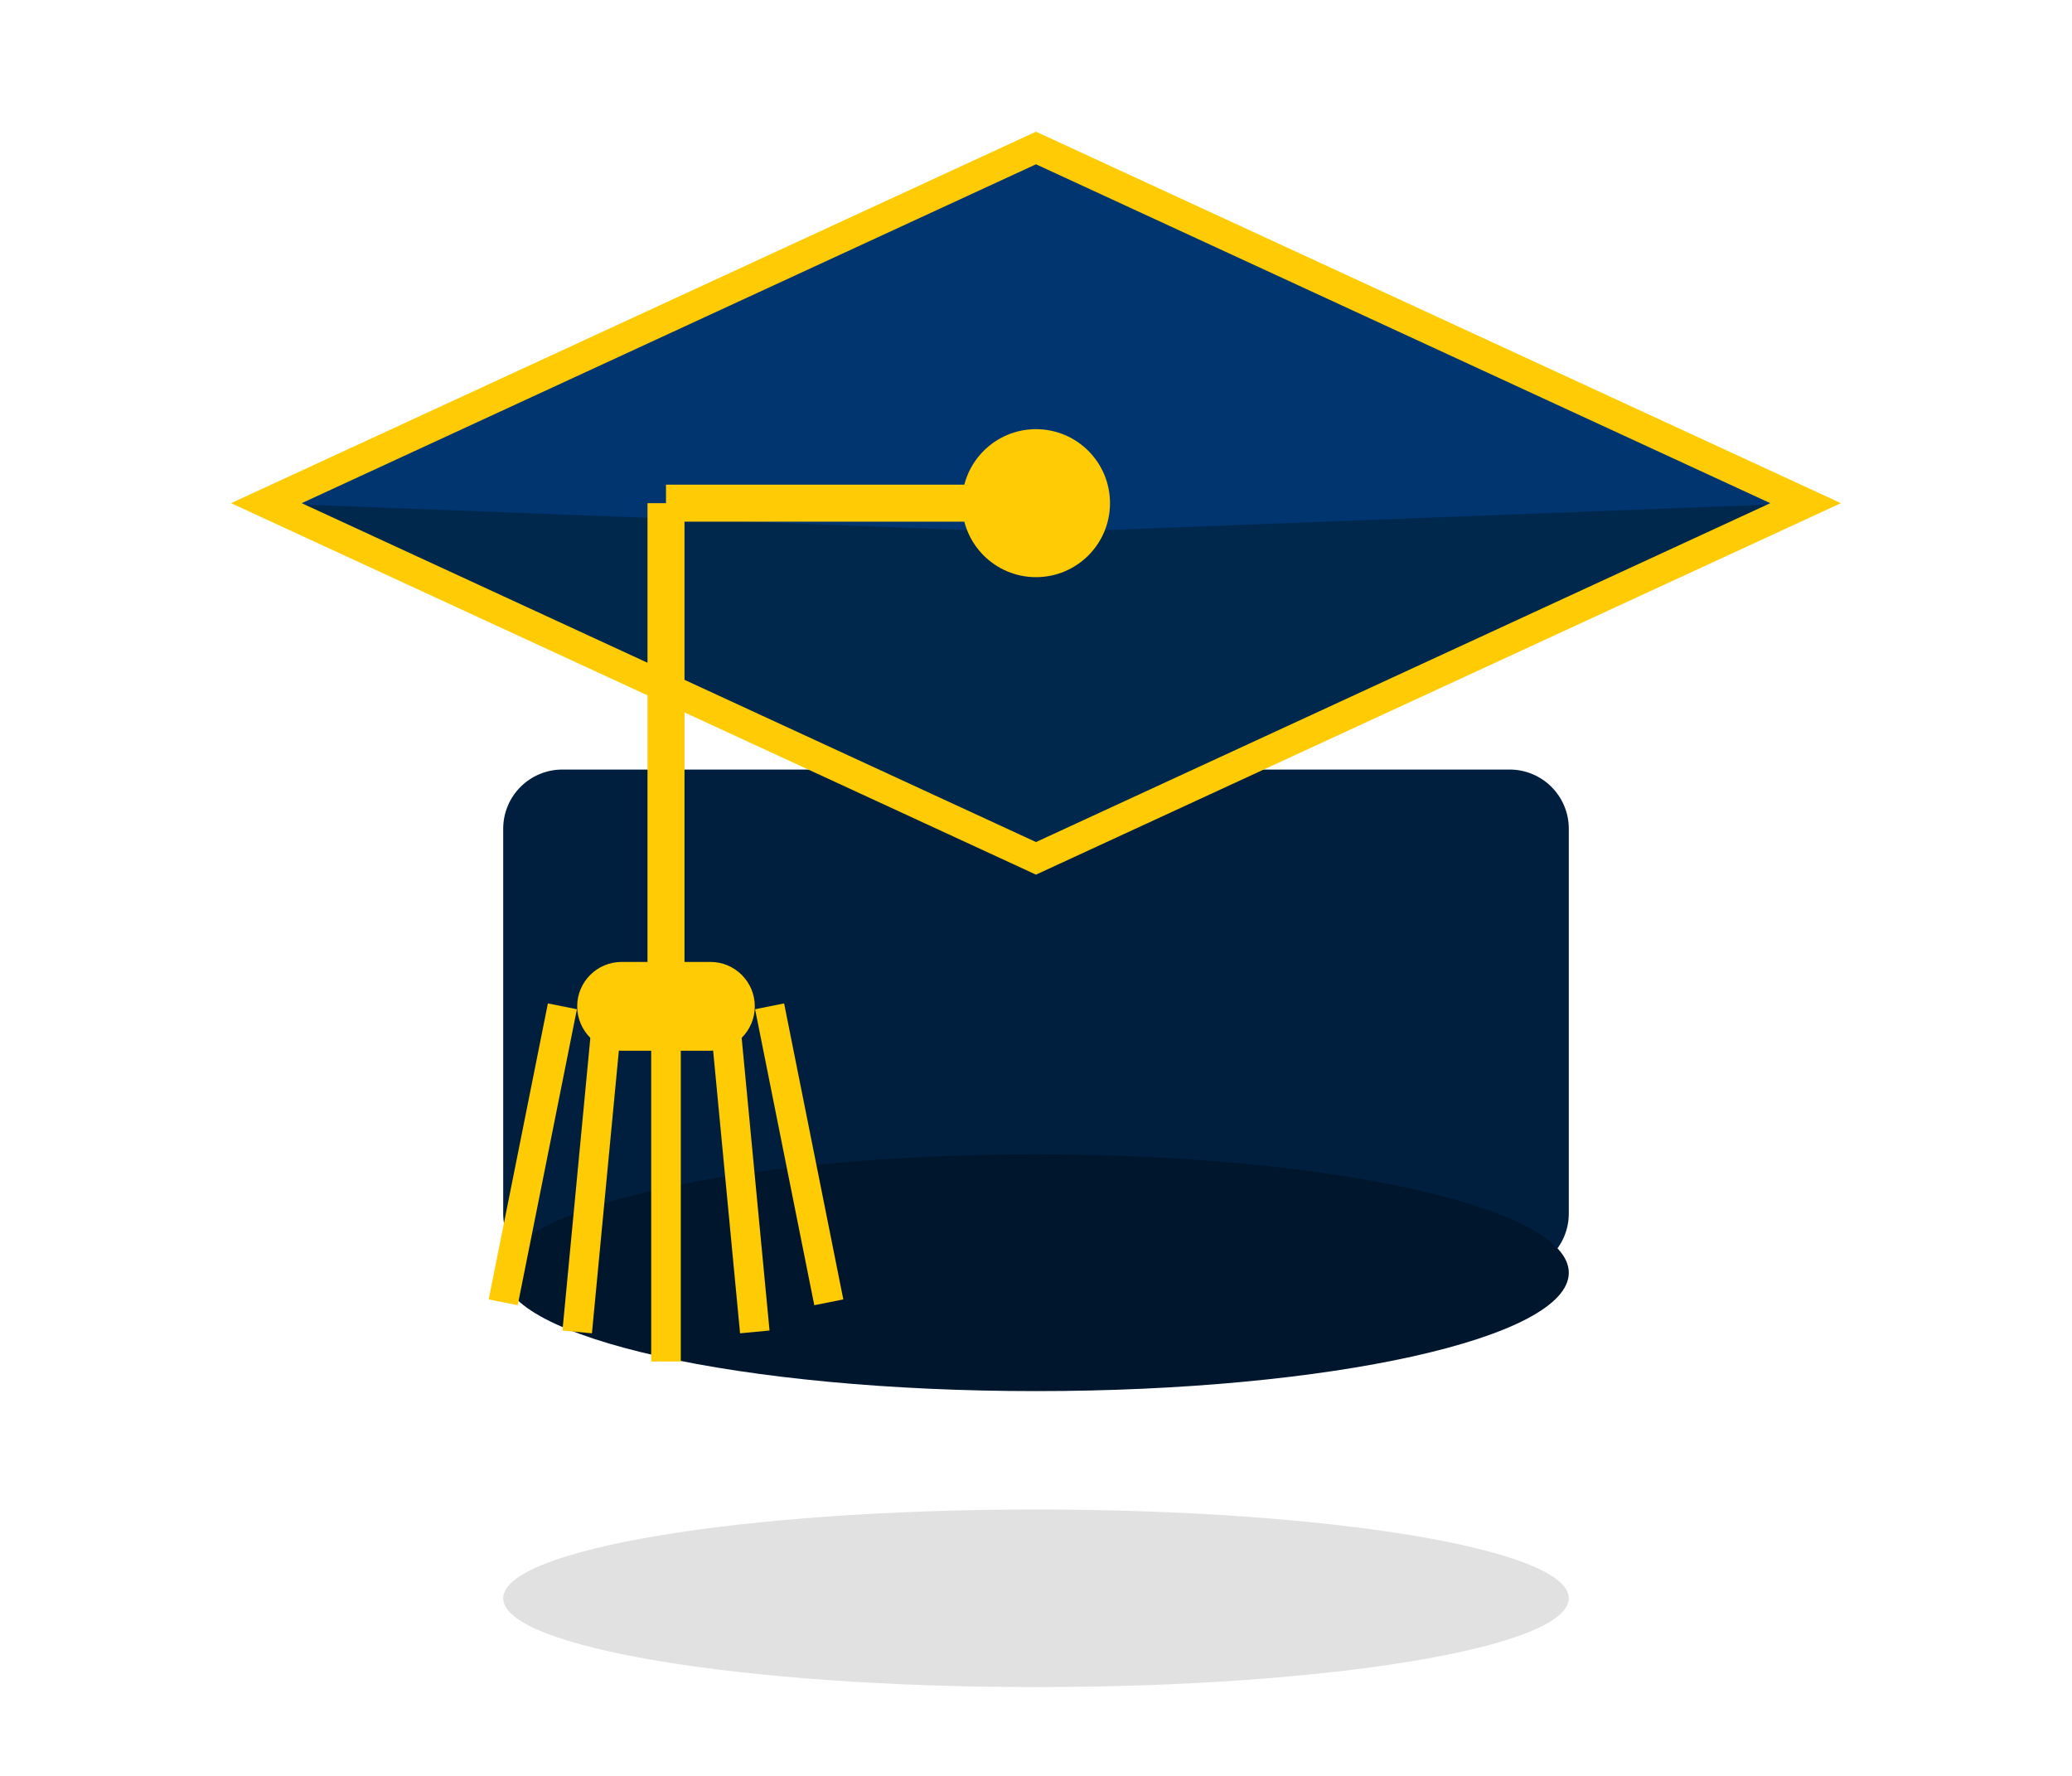
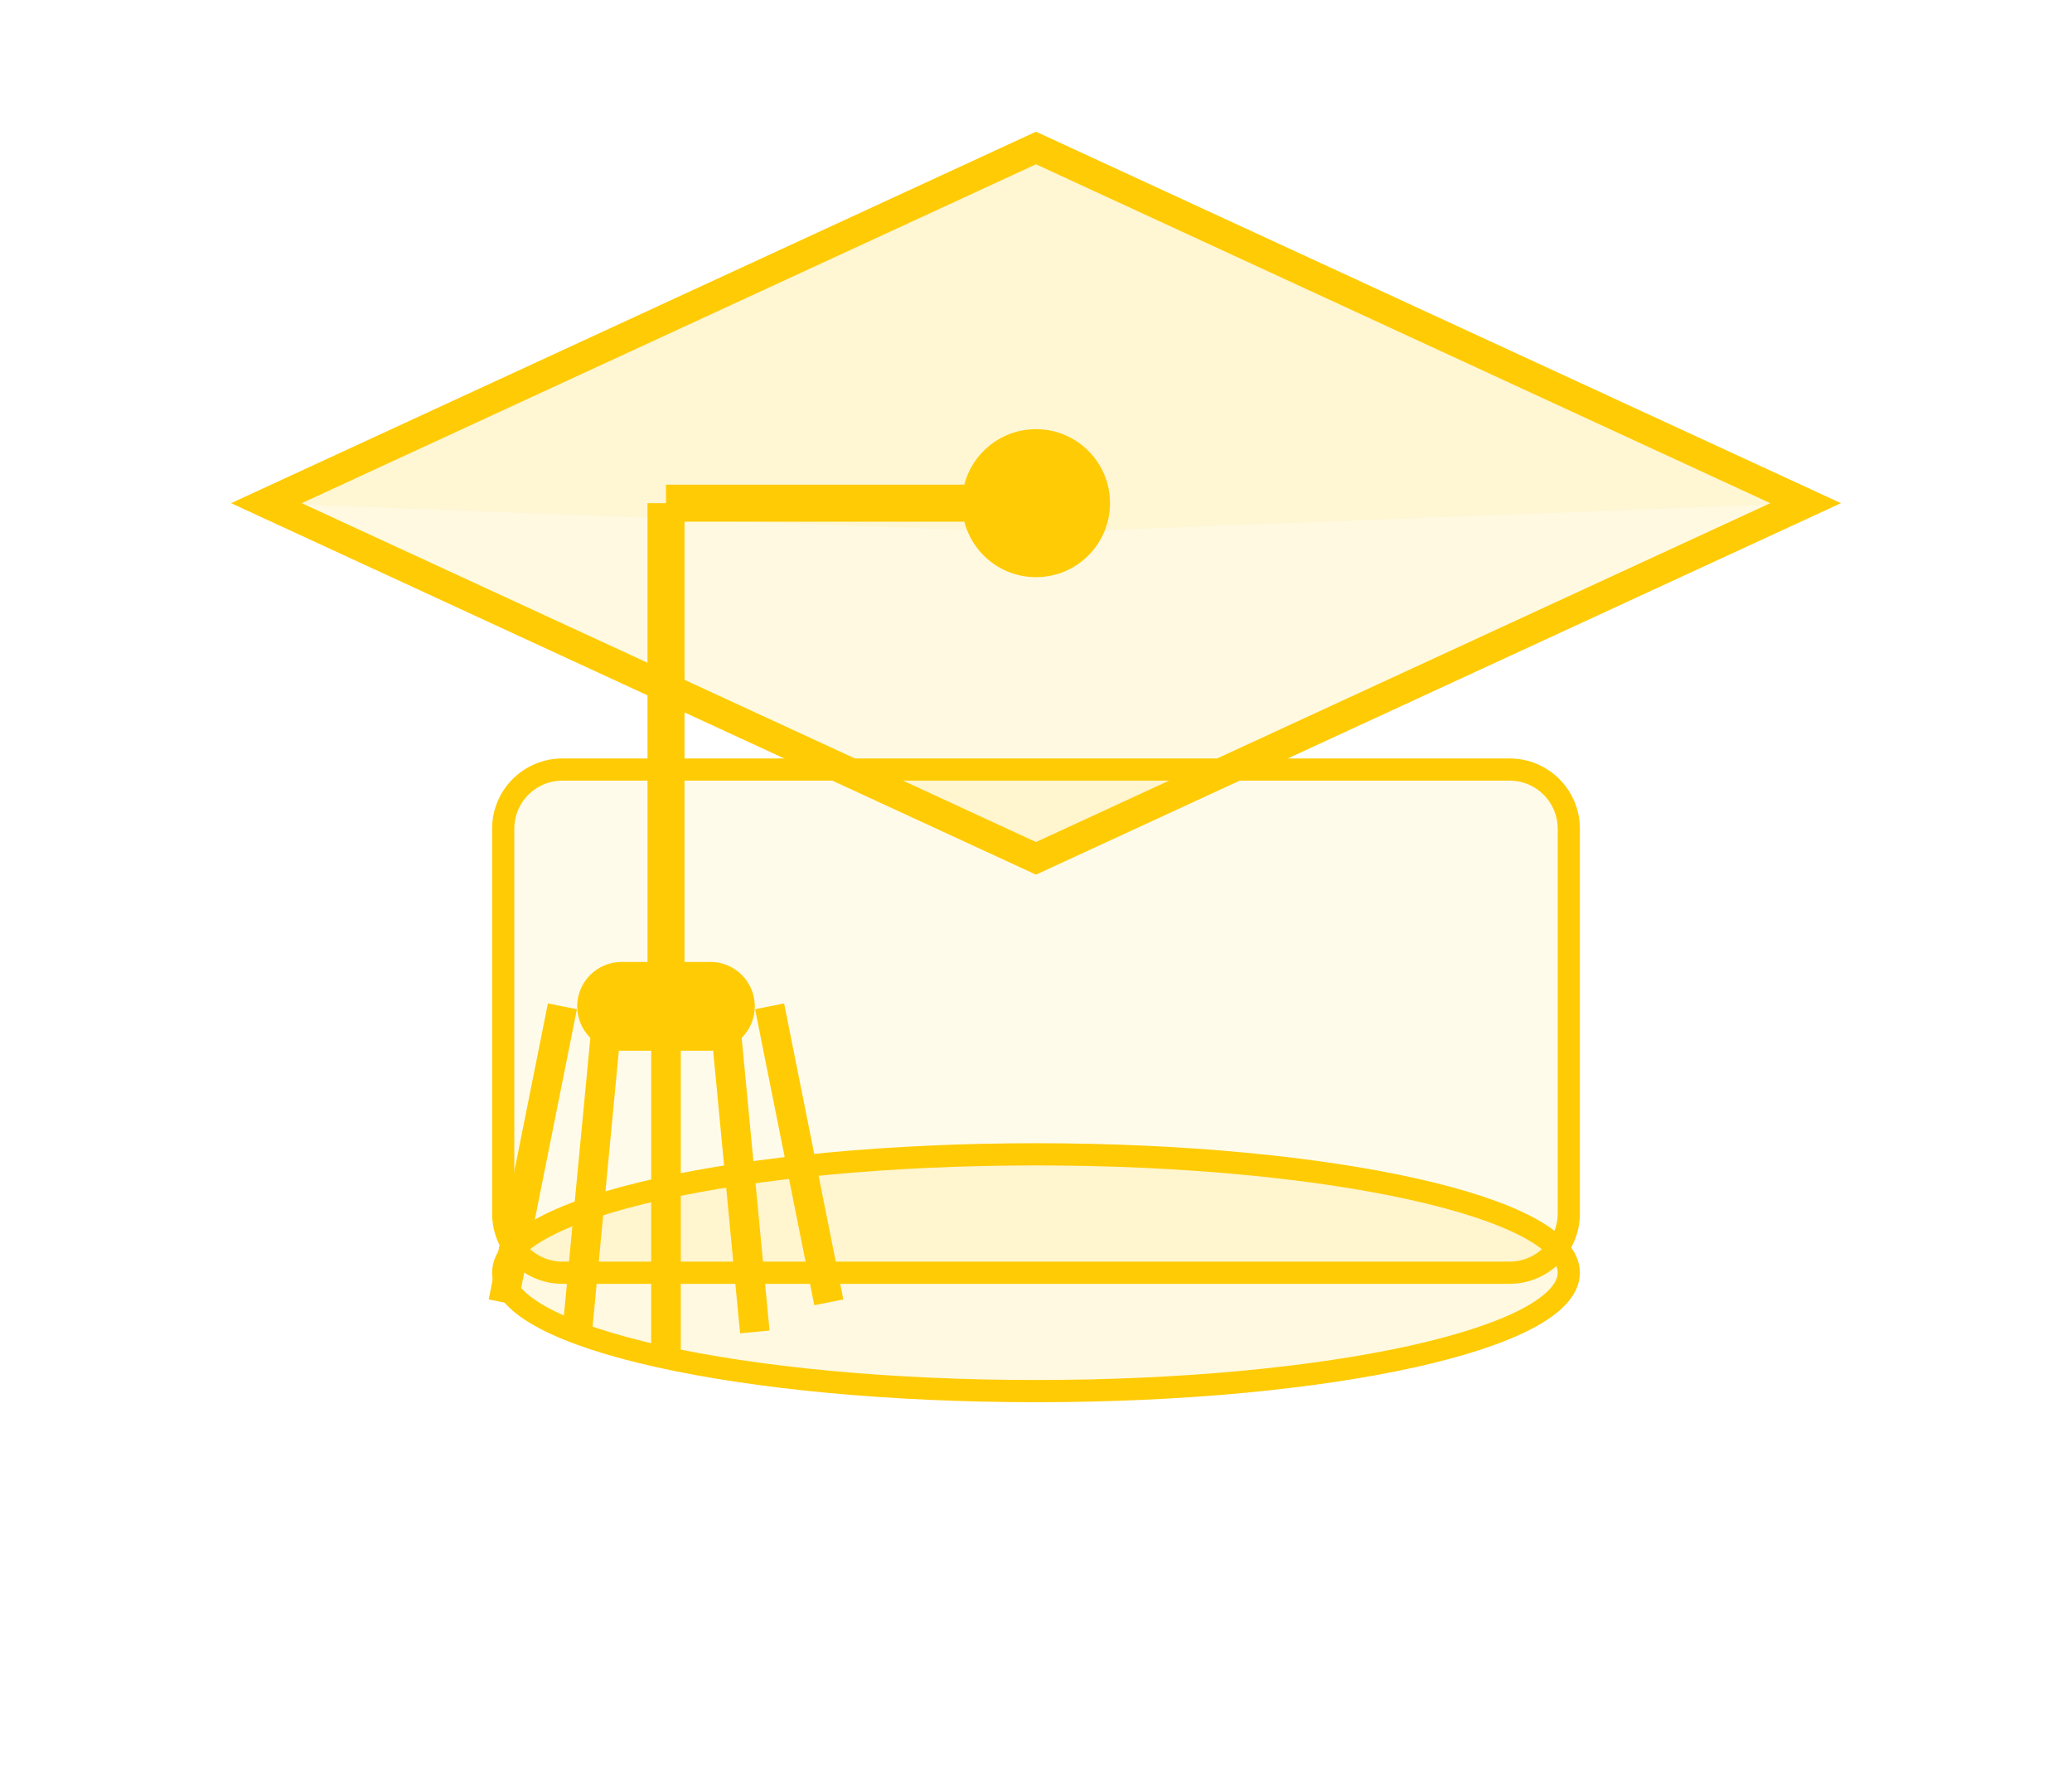
<svg xmlns="http://www.w3.org/2000/svg" viewBox="0 0 140 120" fill="none">
-   <ellipse cx="70" cy="108" rx="36" ry="6" fill="rgba(0,0,0,0.12)" />
-   <rect x="34" y="52" width="72" height="34" rx="4" fill="#001f3e" />
-   <ellipse cx="70" cy="86" rx="36" ry="8" fill="#00162d" />
-   <polygon points="70,10 122,34 70,58 18,34" fill="#00274C" />
-   <polygon points="70,10 122,34 70,36 18,34" fill="#003570" />
-   <polygon points="70,10 122,34 70,58 18,34" fill="none" stroke="#FFCB05" stroke-width="2" />
+   <rect x="34" y="52" width="72" height="34" rx="4" fill="rgba(255,203,5,0.08)" stroke="#FFCB05" stroke-width="1.5" />
+   <ellipse cx="70" cy="86" rx="36" ry="8" fill="rgba(255,203,5,0.12)" stroke="#FFCB05" stroke-width="1.5" />
+   <polygon points="70,10 122,34 70,58 18,34" fill="rgba(255,203,5,0.12)" stroke="#FFCB05" stroke-width="2" />
+   <polygon points="70,10 122,34 70,36 18,34" fill="rgba(255,203,5,0.06)" />
  <circle cx="70" cy="34" r="5" fill="#FFCB05" />
  <line x1="70" y1="34" x2="45" y2="34" stroke="#FFCB05" stroke-width="2.5" />
  <line x1="45" y1="34" x2="45" y2="68" stroke="#FFCB05" stroke-width="2.5" />
  <line x1="38" y1="68" x2="34" y2="88" stroke="#FFCB05" stroke-width="2" />
  <line x1="41" y1="69" x2="39" y2="90" stroke="#FFCB05" stroke-width="2" />
  <line x1="45" y1="70" x2="45" y2="92" stroke="#FFCB05" stroke-width="2" />
  <line x1="49" y1="69" x2="51" y2="90" stroke="#FFCB05" stroke-width="2" />
  <line x1="52" y1="68" x2="56" y2="88" stroke="#FFCB05" stroke-width="2" />
  <rect x="39" y="65" width="12" height="6" rx="3" fill="#FFCB05" />
</svg>
